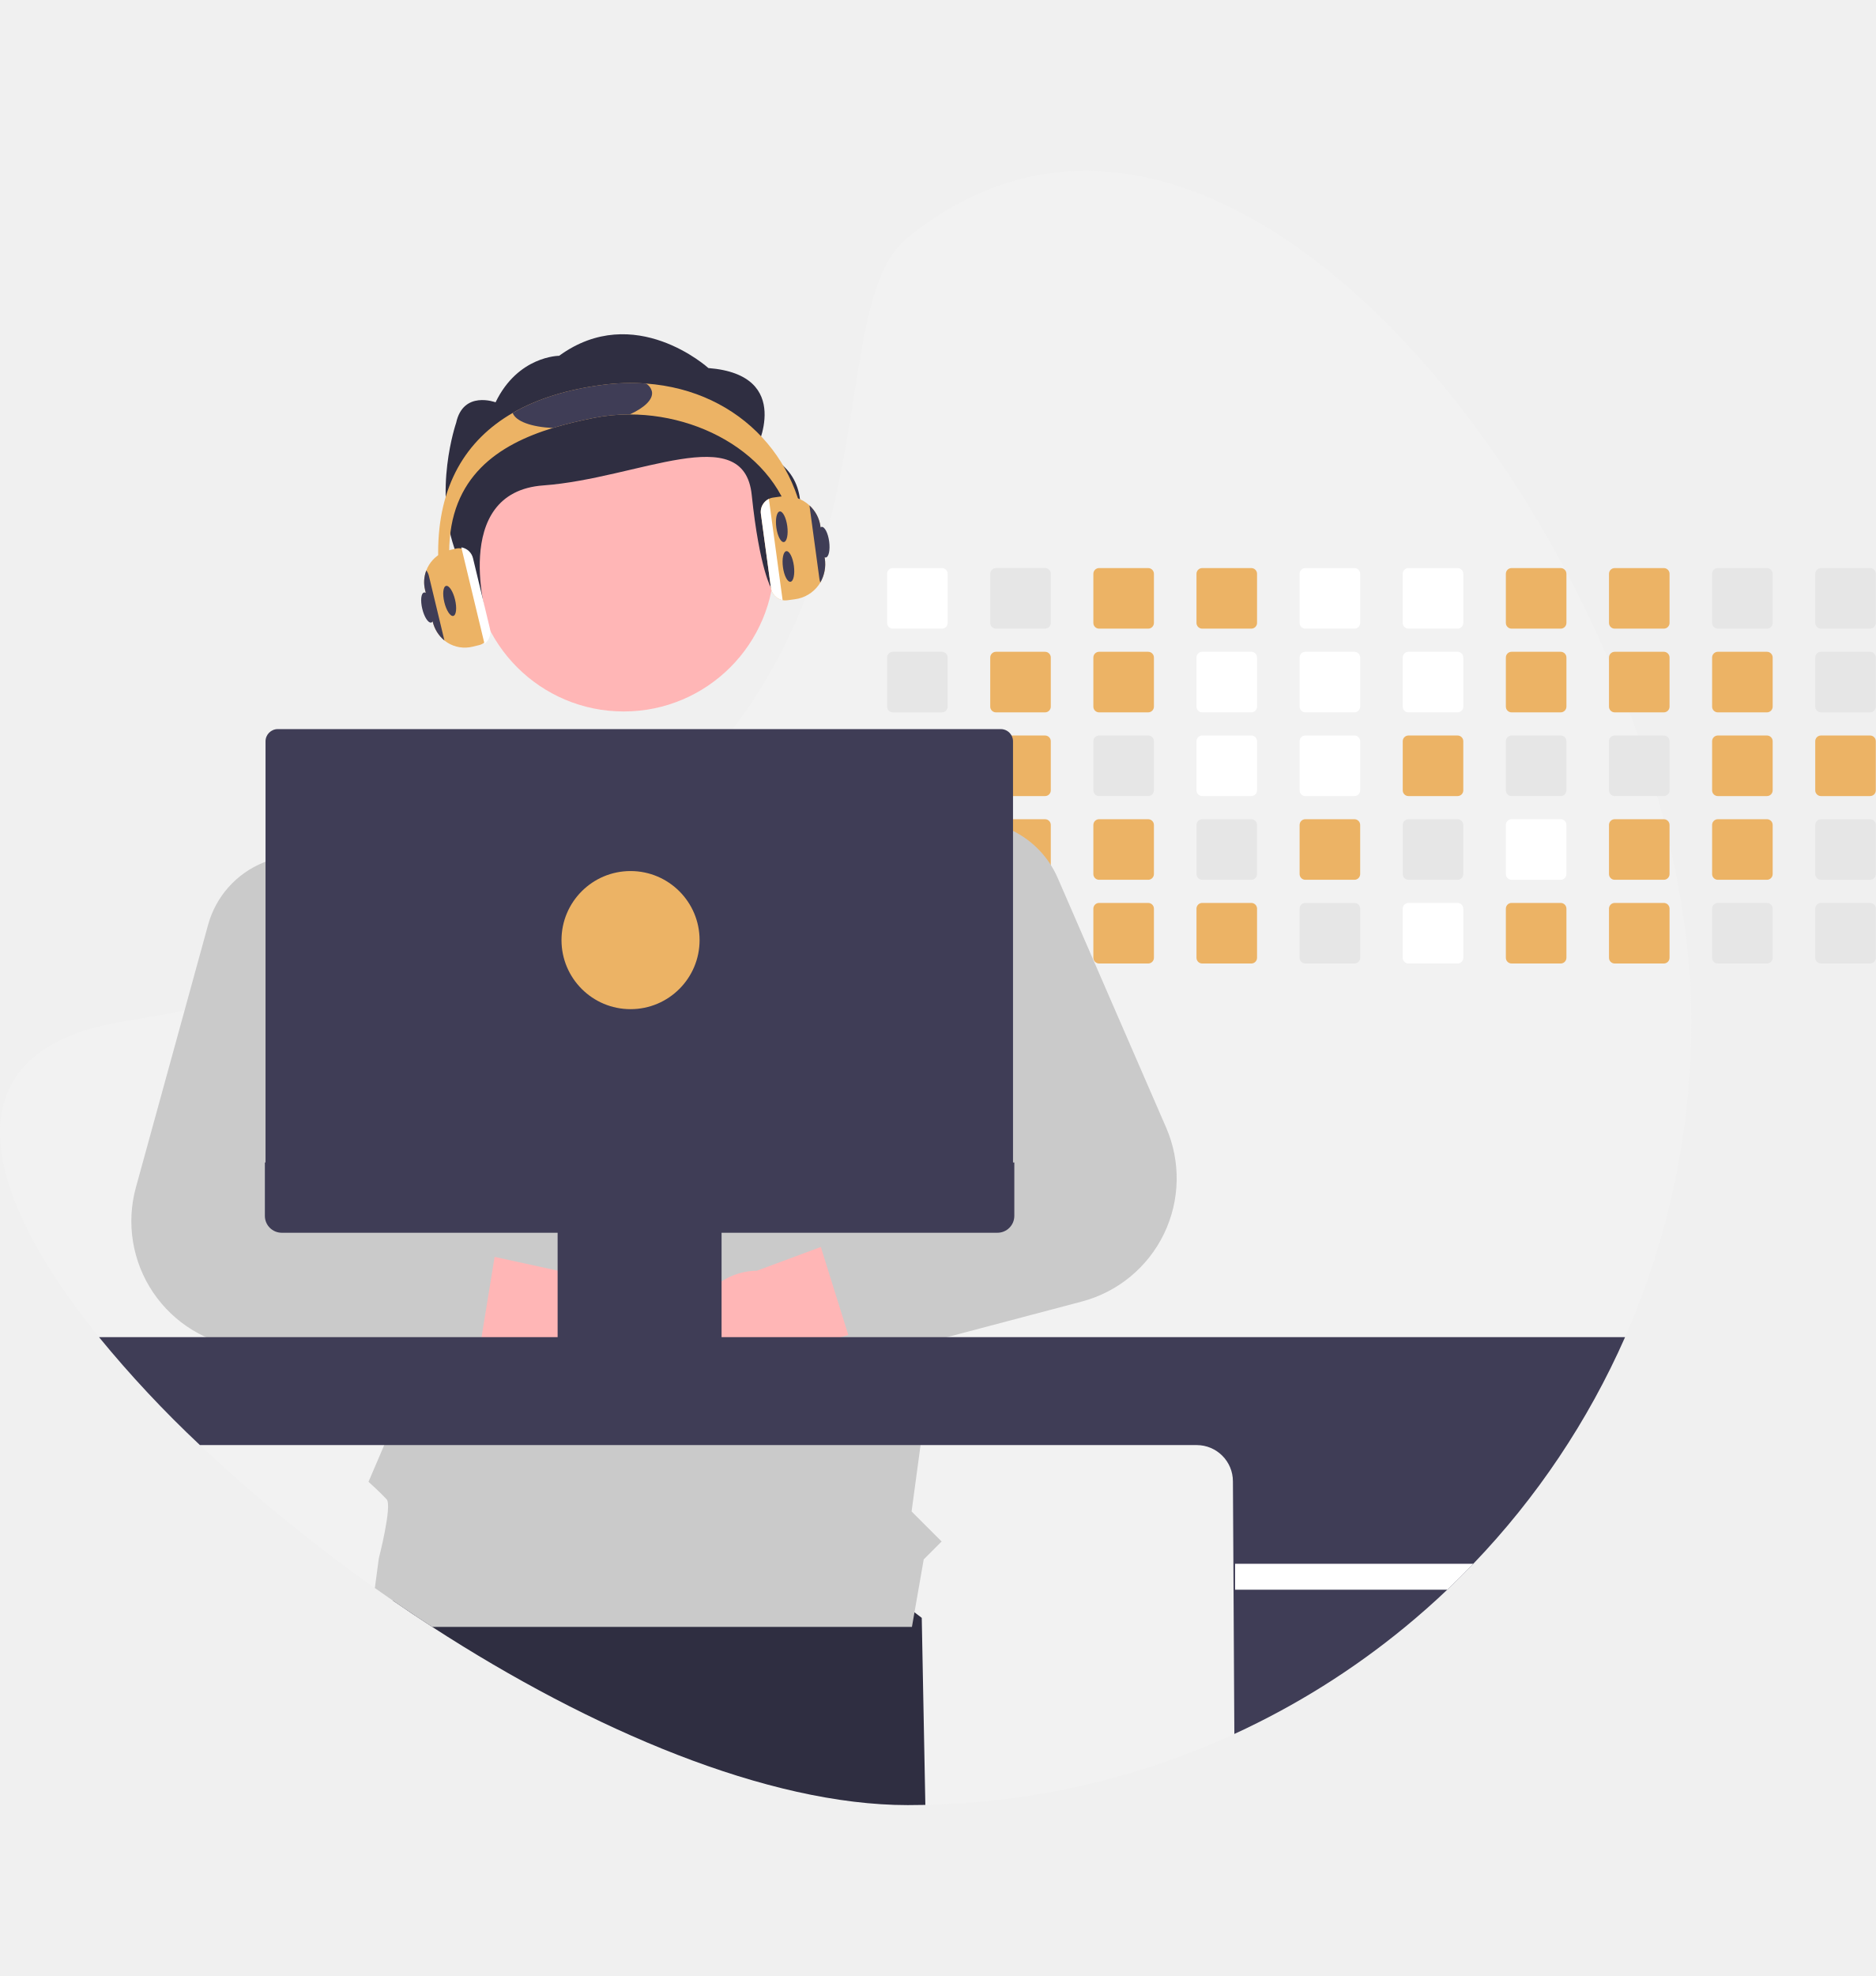
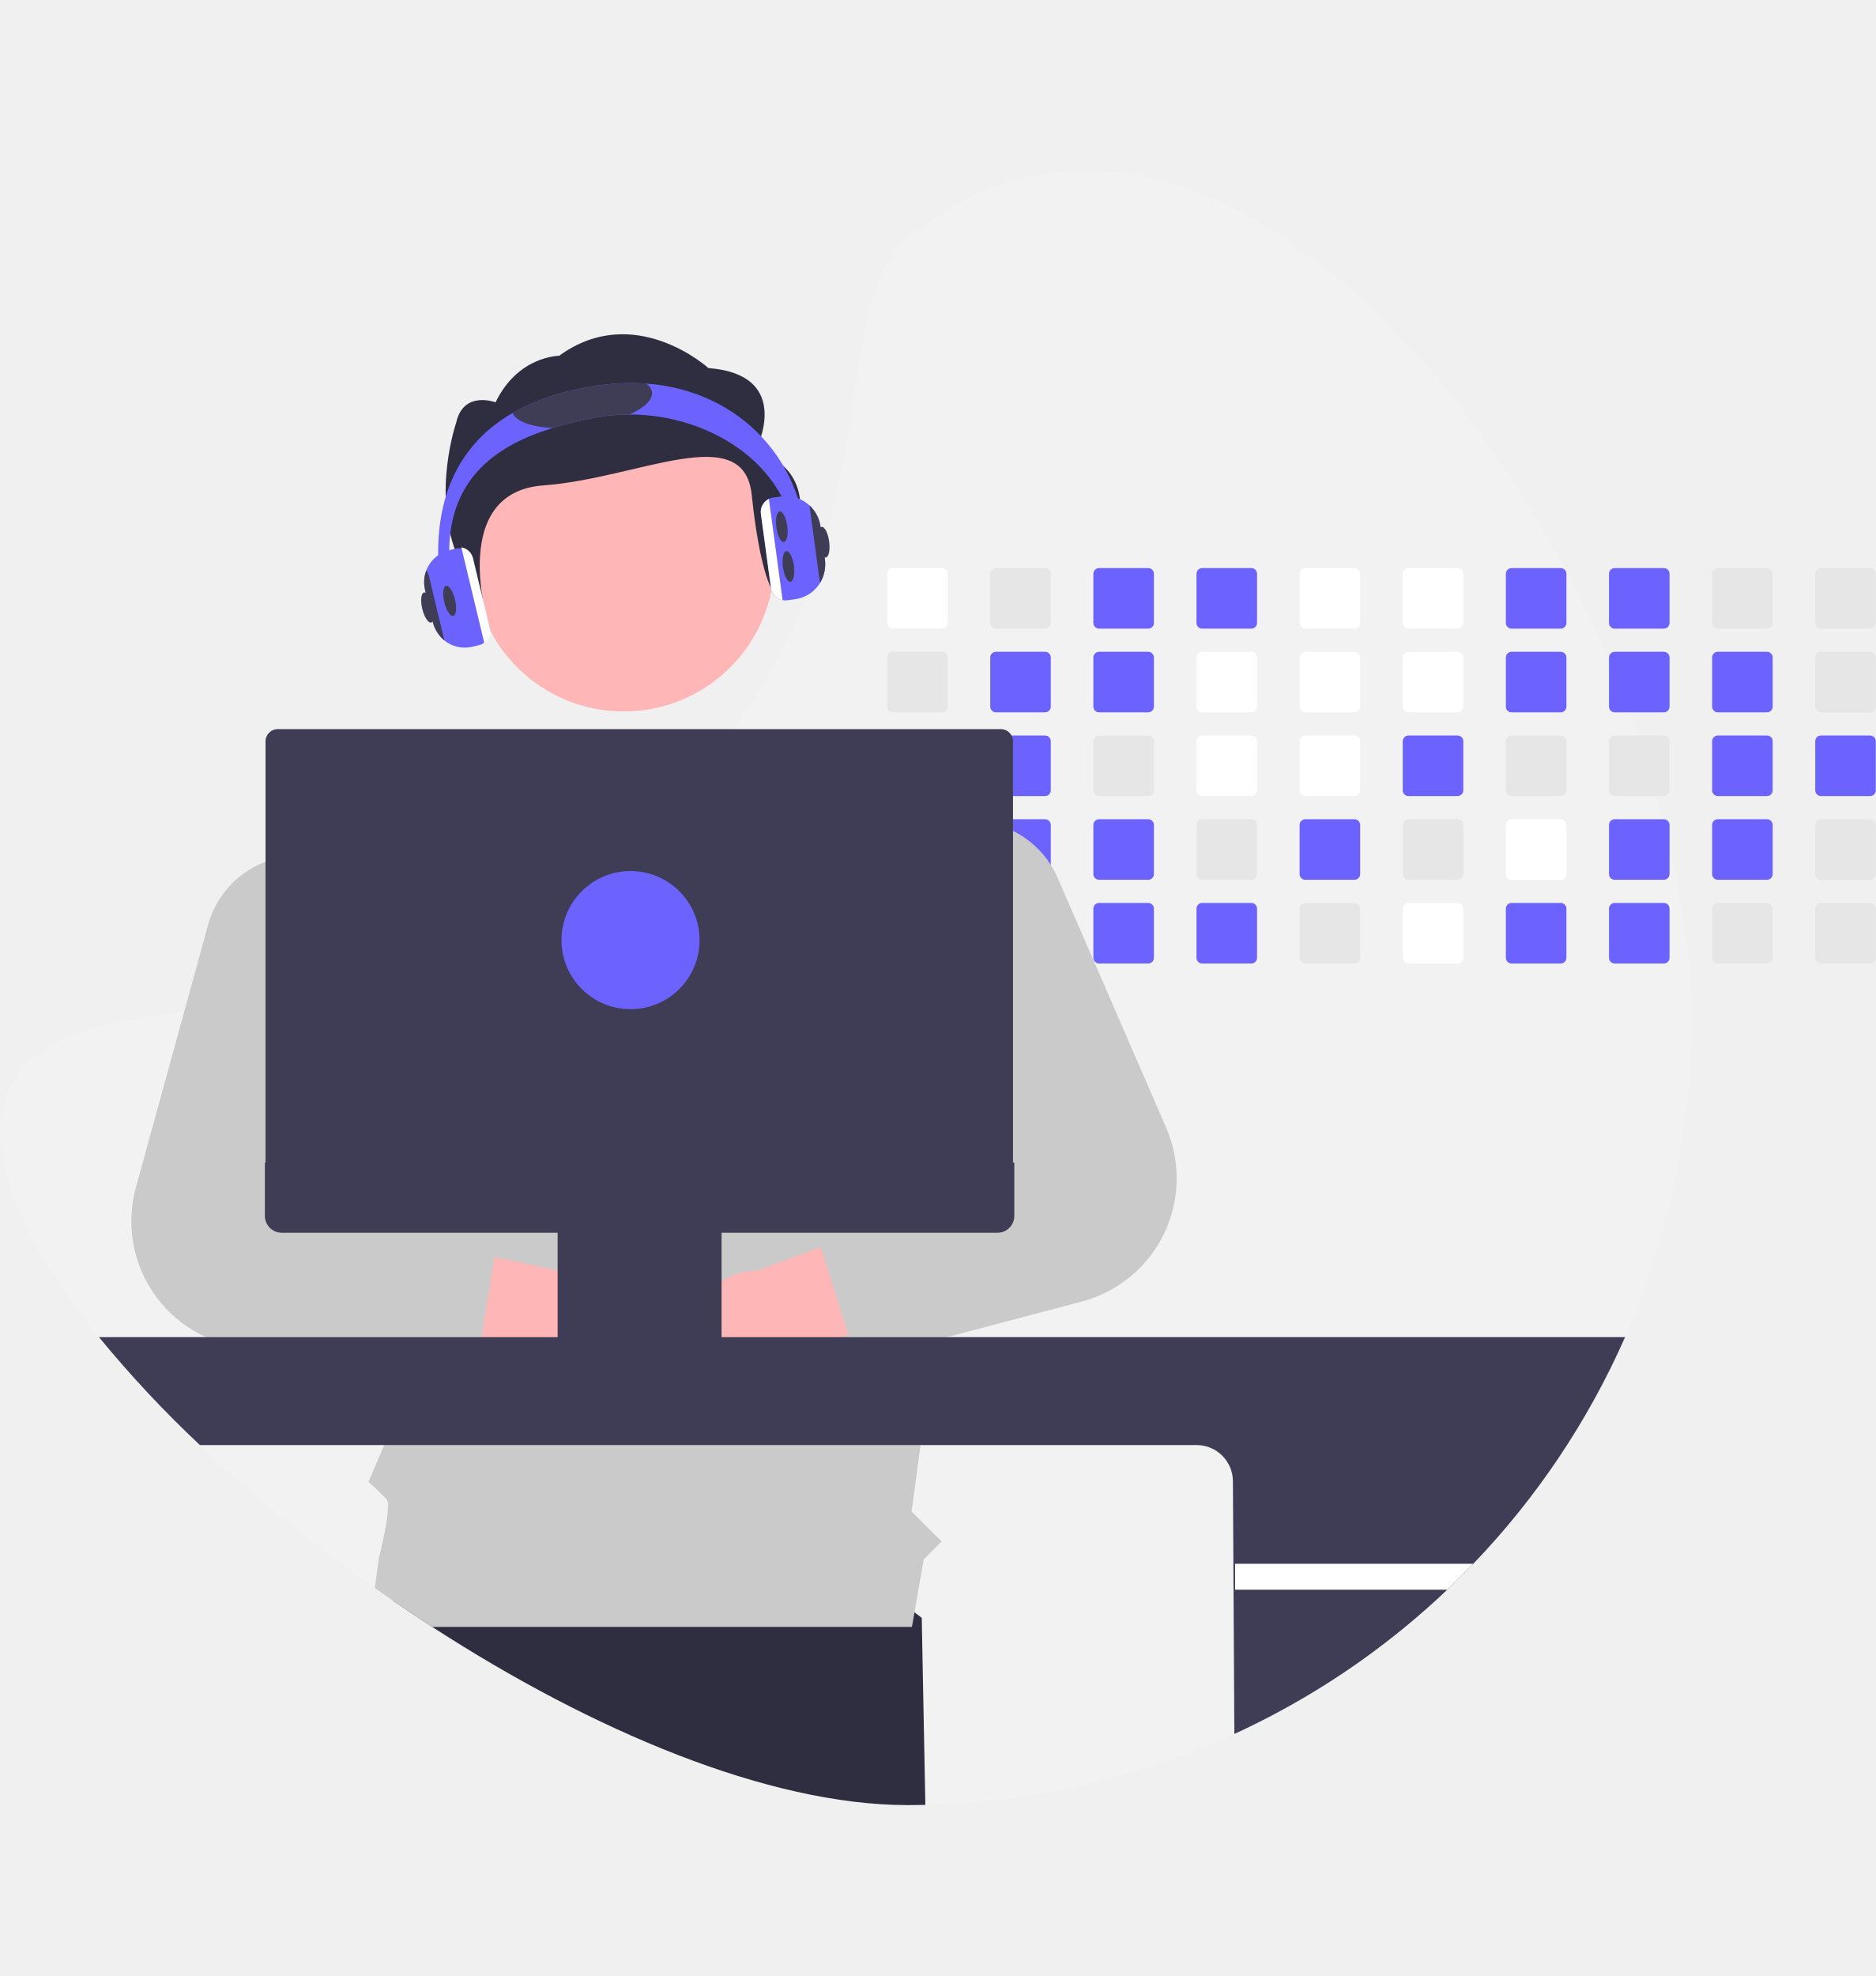
<svg xmlns="http://www.w3.org/2000/svg" data-name="Layer 1" width="475.538" height="500.83" viewBox="0 0 850.538 740.83">
  <path d="M941.609,465.125a354.21,354.21,0,0,1-98.85,245.9q-5.745,6.015-11.8,11.74-9.225,8.775-19.07,16.87a353.934,353.934,0,0,1-217.58,80.69q-3.975.09-7.98.09c-63.43,0-143.21-33.88-215.61-80.78q-8.985-5.82-17.81-11.91-4.125-2.82-8.21-5.72a730.43,730.43,0,0,1-79.32-64.8,514.116,514.116,0,0,1-45.75-48.92c-55.63-68.62-67.9-130.45,11.41-143.16q14.085-2.25,27.34-4.81,19.2-3.69,36.75-7.97,23.64-5.745,44.42-12.46,6.99-2.25,13.66-4.59c65.74-23.09,109.74-53.2,139.69-85.87q7.62-8.295,14.05-16.79a236.055,236.055,0,0,0,17.83-27.12,254.898,254.898,0,0,0,18.41-41.05l.27-.78c23.83-68.74,16.58-132.5,42.87-153.84,112.38-91.23,252.29,38.69,317.96,191.9q4.965,11.58,9.34,23.3,1.965,5.235,3.79,10.49,4.8,13.695,8.71,27.46,1.5,5.25,2.86,10.49c.97,3.77,1.9,7.53,2.76,11.29C938.139,412.305,941.609,439.455,941.609,465.125Z" transform="translate(-174.731 -79.58524)" fill="#f2f2f2" />
  <path d="M594.309,820.325q-3.975.09-7.98.09c-63.43,0-143.21-33.88-215.61-80.78q-8.985-5.82-17.81-11.91l5.16-31.4,156.21-20.74,78.4,59.95Z" transform="translate(-174.731 -79.58524)" fill="#2f2e41" />
  <path d="M601.829,259.635h-22.26a2.601,2.601,0,0,0-2.6,2.6v22.27a2.593,2.593,0,0,0,2.6,2.59h22.26a2.599,2.599,0,0,0,2.6-2.59v-22.27A2.608,2.608,0,0,0,601.829,259.635Z" transform="translate(-174.731 -79.58524)" fill="#fff" />
  <path d="M601.829,297.585h-22.26a2.601,2.601,0,0,0-2.6,2.6v22.27a2.593,2.593,0,0,0,2.6,2.59h22.26a2.599,2.599,0,0,0,2.6-2.59v-22.27A2.608,2.608,0,0,0,601.829,297.585Z" transform="translate(-174.731 -79.58524)" fill="#e6e6e6" />
  <path d="M601.829,335.535h-22.26a2.601,2.601,0,0,0-2.6,2.6v22.26a2.595,2.595,0,0,0,2.6,2.6h22.26a2.601,2.601,0,0,0,2.6-2.6v-22.26A2.608,2.608,0,0,0,601.829,335.535Z" transform="translate(-174.731 -79.58524)" fill="#e6e6e6" />
  <path d="M604.389,375.625a2.617,2.617,0,0,0-2.56-2.14h-22.26a2.601,2.601,0,0,0-2.6,2.6v22.26a2.595,2.595,0,0,0,2.6,2.6h22.26a2.601,2.601,0,0,0,2.6-2.6v-22.26A2.313,2.313,0,0,0,604.389,375.625Z" transform="translate(-174.731 -79.58524)" fill="#e6e6e6" />
  <path d="M602.839,411.635a2.634,2.634,0,0,0-1.01-.2h-22.26a2.595,2.595,0,0,0-2.6,2.6v22.26a2.588,2.588,0,0,0,2.6,2.6h22.26a2.601,2.601,0,0,0,2.6-2.6v-22.26A2.616,2.616,0,0,0,602.839,411.635Z" transform="translate(-174.731 -79.58524)" fill="#e6e6e6" />
  <path d="M648.589,259.635h-22.26a2.601,2.601,0,0,0-2.6,2.6v22.27a2.593,2.593,0,0,0,2.6,2.59h22.26a2.599,2.599,0,0,0,2.6-2.59v-22.27A2.608,2.608,0,0,0,648.589,259.635Z" transform="translate(-174.731 -79.58524)" fill="#e6e6e6" />
-   <path d="M648.589,297.585h-22.26a2.601,2.601,0,0,0-2.6,2.6v22.27a2.593,2.593,0,0,0,2.6,2.59h22.26a2.599,2.599,0,0,0,2.6-2.59v-22.27A2.608,2.608,0,0,0,648.589,297.585Z" transform="translate(-174.731 -79.58524)" fill="#ecb365" />
-   <path d="M648.589,335.535h-22.26a2.601,2.601,0,0,0-2.6,2.6v22.26a2.595,2.595,0,0,0,2.6,2.6h22.26a2.601,2.601,0,0,0,2.6-2.6v-22.26A2.608,2.608,0,0,0,648.589,335.535Z" transform="translate(-174.731 -79.58524)" fill="#ecb365" />
-   <path d="M648.589,373.485h-22.26a2.593,2.593,0,0,0-2.46,1.78,2.478,2.478,0,0,0-.14.82v22.26a2.595,2.595,0,0,0,2.6,2.6h22.26a2.601,2.601,0,0,0,2.6-2.6v-22.26A2.608,2.608,0,0,0,648.589,373.485Z" transform="translate(-174.731 -79.58524)" fill="#ecb365" />
+   <path d="M648.589,297.585h-22.26a2.601,2.601,0,0,0-2.6,2.6v22.27a2.593,2.593,0,0,0,2.6,2.59h22.26a2.599,2.599,0,0,0,2.6-2.59v-22.27A2.608,2.608,0,0,0,648.589,297.585Z" transform="translate(-174.731 -79.58524)" fill="#6c63ff" />
+   <path d="M648.589,335.535h-22.26a2.601,2.601,0,0,0-2.6,2.6v22.26a2.595,2.595,0,0,0,2.6,2.6h22.26a2.601,2.601,0,0,0,2.6-2.6v-22.26A2.608,2.608,0,0,0,648.589,335.535Z" transform="translate(-174.731 -79.58524)" fill="#6c63ff" />
+   <path d="M648.589,373.485h-22.26a2.593,2.593,0,0,0-2.46,1.78,2.478,2.478,0,0,0-.14.82v22.26a2.595,2.595,0,0,0,2.6,2.6h22.26a2.601,2.601,0,0,0,2.6-2.6v-22.26A2.608,2.608,0,0,0,648.589,373.485Z" transform="translate(-174.731 -79.58524)" fill="#6c63ff" />
  <path d="M648.589,411.435h-22.26a2.595,2.595,0,0,0-2.6,2.6v22.26a2.595,2.595,0,0,0,2.6,2.6h22.26a2.601,2.601,0,0,0,2.6-2.6v-22.26A2.601,2.601,0,0,0,648.589,411.435Z" transform="translate(-174.731 -79.58524)" fill="#e6e6e6" />
-   <path d="M695.349,259.635h-22.26a2.601,2.601,0,0,0-2.6,2.6v22.27a2.593,2.593,0,0,0,2.6,2.59h22.26a2.599,2.599,0,0,0,2.6-2.59v-22.27A2.608,2.608,0,0,0,695.349,259.635Z" transform="translate(-174.731 -79.58524)" fill="#ecb365" />
-   <path d="M695.349,297.585h-22.26a2.601,2.601,0,0,0-2.6,2.6v22.27a2.593,2.593,0,0,0,2.6,2.59h22.26a2.599,2.599,0,0,0,2.6-2.59v-22.27A2.608,2.608,0,0,0,695.349,297.585Z" transform="translate(-174.731 -79.58524)" fill="#ecb365" />
+   <path d="M695.349,259.635h-22.26a2.601,2.601,0,0,0-2.6,2.6v22.27a2.593,2.593,0,0,0,2.6,2.59h22.26a2.599,2.599,0,0,0,2.6-2.59v-22.27A2.608,2.608,0,0,0,695.349,259.635Z" transform="translate(-174.731 -79.58524)" fill="#6c63ff" />
+   <path d="M695.349,297.585h-22.26a2.601,2.601,0,0,0-2.6,2.6v22.27a2.593,2.593,0,0,0,2.6,2.59h22.26a2.599,2.599,0,0,0,2.6-2.59v-22.27A2.608,2.608,0,0,0,695.349,297.585Z" transform="translate(-174.731 -79.58524)" fill="#6c63ff" />
  <path d="M695.349,335.535h-22.26a2.601,2.601,0,0,0-2.6,2.6v22.26a2.595,2.595,0,0,0,2.6,2.6h22.26a2.601,2.601,0,0,0,2.6-2.6v-22.26A2.608,2.608,0,0,0,695.349,335.535Z" transform="translate(-174.731 -79.58524)" fill="#e6e6e6" />
-   <path d="M695.349,373.485h-22.26a2.601,2.601,0,0,0-2.6,2.6v22.26a2.595,2.595,0,0,0,2.6,2.6h22.26a2.601,2.601,0,0,0,2.6-2.6v-22.26A2.608,2.608,0,0,0,695.349,373.485Z" transform="translate(-174.731 -79.58524)" fill="#ecb365" />
-   <path d="M695.349,411.435h-22.26a2.595,2.595,0,0,0-2.6,2.6v22.26a2.595,2.595,0,0,0,2.6,2.6h22.26a2.601,2.601,0,0,0,2.6-2.6v-22.26A2.601,2.601,0,0,0,695.349,411.435Z" transform="translate(-174.731 -79.58524)" fill="#ecb365" />
-   <path d="M742.109,259.635h-22.26a2.601,2.601,0,0,0-2.6,2.6v22.27a2.593,2.593,0,0,0,2.6,2.59h22.26a2.599,2.599,0,0,0,2.6-2.59v-22.27A2.608,2.608,0,0,0,742.109,259.635Z" transform="translate(-174.731 -79.58524)" fill="#ecb365" />
+   <path d="M695.349,373.485h-22.26a2.601,2.601,0,0,0-2.6,2.6v22.26a2.595,2.595,0,0,0,2.6,2.6h22.26a2.601,2.601,0,0,0,2.6-2.6v-22.26A2.608,2.608,0,0,0,695.349,373.485Z" transform="translate(-174.731 -79.58524)" fill="#6c63ff" />
+   <path d="M695.349,411.435h-22.26a2.595,2.595,0,0,0-2.6,2.6v22.26a2.595,2.595,0,0,0,2.6,2.6h22.26a2.601,2.601,0,0,0,2.6-2.6v-22.26A2.601,2.601,0,0,0,695.349,411.435Z" transform="translate(-174.731 -79.58524)" fill="#6c63ff" />
+   <path d="M742.109,259.635h-22.26a2.601,2.601,0,0,0-2.6,2.6v22.27a2.593,2.593,0,0,0,2.6,2.59h22.26a2.599,2.599,0,0,0,2.6-2.59v-22.27A2.608,2.608,0,0,0,742.109,259.635Z" transform="translate(-174.731 -79.58524)" fill="#6c63ff" />
  <path d="M742.109,297.585h-22.26a2.601,2.601,0,0,0-2.6,2.6v22.27a2.593,2.593,0,0,0,2.6,2.59h22.26a2.599,2.599,0,0,0,2.6-2.59v-22.27A2.608,2.608,0,0,0,742.109,297.585Z" transform="translate(-174.731 -79.58524)" fill="#fff" />
  <path d="M742.109,335.535h-22.26a2.601,2.601,0,0,0-2.6,2.6v22.26a2.595,2.595,0,0,0,2.6,2.6h22.26a2.601,2.601,0,0,0,2.6-2.6v-22.26A2.608,2.608,0,0,0,742.109,335.535Z" transform="translate(-174.731 -79.58524)" fill="#fff" />
  <path d="M742.109,373.485h-22.26a2.601,2.601,0,0,0-2.6,2.6v22.26a2.595,2.595,0,0,0,2.6,2.6h22.26a2.601,2.601,0,0,0,2.6-2.6v-22.26A2.608,2.608,0,0,0,742.109,373.485Z" transform="translate(-174.731 -79.58524)" fill="#e6e6e6" />
-   <path d="M742.109,411.435h-22.26a2.595,2.595,0,0,0-2.6,2.6v22.26a2.595,2.595,0,0,0,2.6,2.6h22.26a2.601,2.601,0,0,0,2.6-2.6v-22.26A2.601,2.601,0,0,0,742.109,411.435Z" transform="translate(-174.731 -79.58524)" fill="#ecb365" />
+   <path d="M742.109,411.435h-22.26a2.595,2.595,0,0,0-2.6,2.6v22.26a2.595,2.595,0,0,0,2.6,2.6h22.26a2.601,2.601,0,0,0,2.6-2.6v-22.26A2.601,2.601,0,0,0,742.109,411.435Z" transform="translate(-174.731 -79.58524)" fill="#6c63ff" />
  <path d="M788.869,259.635h-22.27a2.599,2.599,0,0,0-2.59,2.6v22.27a2.591,2.591,0,0,0,2.59,2.59h22.27a2.599,2.599,0,0,0,2.6-2.59v-22.27A2.608,2.608,0,0,0,788.869,259.635Z" transform="translate(-174.731 -79.58524)" fill="#fff" />
  <path d="M788.869,297.585h-22.27a2.599,2.599,0,0,0-2.59,2.6v22.27a2.59,2.59,0,0,0,2.59,2.59h22.27a2.599,2.599,0,0,0,2.6-2.59v-22.27A2.608,2.608,0,0,0,788.869,297.585Z" transform="translate(-174.731 -79.58524)" fill="#fff" />
  <path d="M788.869,335.535h-22.27a2.599,2.599,0,0,0-2.59,2.6v22.26a2.593,2.593,0,0,0,2.59,2.6h22.27a2.601,2.601,0,0,0,2.6-2.6v-22.26A2.608,2.608,0,0,0,788.869,335.535Z" transform="translate(-174.731 -79.58524)" fill="#fff" />
-   <path d="M788.869,373.485h-22.27a2.599,2.599,0,0,0-2.59,2.6v22.26a2.593,2.593,0,0,0,2.59,2.6h22.27a2.601,2.601,0,0,0,2.6-2.6v-22.26A2.608,2.608,0,0,0,788.869,373.485Z" transform="translate(-174.731 -79.58524)" fill="#ecb365" />
+   <path d="M788.869,373.485h-22.27a2.599,2.599,0,0,0-2.59,2.6v22.26a2.593,2.593,0,0,0,2.59,2.6h22.27a2.601,2.601,0,0,0,2.6-2.6v-22.26A2.608,2.608,0,0,0,788.869,373.485Z" transform="translate(-174.731 -79.58524)" fill="#6c63ff" />
  <path d="M788.869,411.435h-22.27a2.593,2.593,0,0,0-2.59,2.6v22.26a2.593,2.593,0,0,0,2.59,2.6h22.27a2.601,2.601,0,0,0,2.6-2.6v-22.26A2.601,2.601,0,0,0,788.869,411.435Z" transform="translate(-174.731 -79.58524)" fill="#e6e6e6" />
  <path d="M835.629,259.635h-22.27a2.599,2.599,0,0,0-2.59,2.6v22.27a2.591,2.591,0,0,0,2.59,2.59h22.27a2.599,2.599,0,0,0,2.6-2.59v-22.27A2.608,2.608,0,0,0,835.629,259.635Z" transform="translate(-174.731 -79.58524)" fill="#fff" />
  <path d="M835.629,297.585h-22.27a2.599,2.599,0,0,0-2.59,2.6v22.27a2.59,2.59,0,0,0,2.59,2.59h22.27a2.599,2.599,0,0,0,2.6-2.59v-22.27A2.608,2.608,0,0,0,835.629,297.585Z" transform="translate(-174.731 -79.58524)" fill="#fff" />
-   <path d="M835.629,335.535h-22.27a2.599,2.599,0,0,0-2.59,2.6v22.26a2.593,2.593,0,0,0,2.59,2.6h22.27a2.601,2.601,0,0,0,2.6-2.6v-22.26A2.608,2.608,0,0,0,835.629,335.535Z" transform="translate(-174.731 -79.58524)" fill="#ecb365" />
+   <path d="M835.629,335.535h-22.27a2.599,2.599,0,0,0-2.59,2.6v22.26a2.593,2.593,0,0,0,2.59,2.6h22.27a2.601,2.601,0,0,0,2.6-2.6v-22.26A2.608,2.608,0,0,0,835.629,335.535Z" transform="translate(-174.731 -79.58524)" fill="#6c63ff" />
  <path d="M835.629,373.485h-22.27a2.599,2.599,0,0,0-2.59,2.6v22.26a2.593,2.593,0,0,0,2.59,2.6h22.27a2.601,2.601,0,0,0,2.6-2.6v-22.26A2.608,2.608,0,0,0,835.629,373.485Z" transform="translate(-174.731 -79.58524)" fill="#e6e6e6" />
  <path d="M835.629,411.435h-22.27a2.593,2.593,0,0,0-2.59,2.6v22.26a2.593,2.593,0,0,0,2.59,2.6h22.27a2.601,2.601,0,0,0,2.6-2.6v-22.26A2.601,2.601,0,0,0,835.629,411.435Z" transform="translate(-174.731 -79.58524)" fill="#fff" />
-   <path d="M882.389,259.635h-22.27a2.599,2.599,0,0,0-2.59,2.6v22.27a2.591,2.591,0,0,0,2.59,2.59h22.27a2.599,2.599,0,0,0,2.6-2.59v-22.27A2.608,2.608,0,0,0,882.389,259.635Z" transform="translate(-174.731 -79.58524)" fill="#ecb365" />
-   <path d="M882.389,297.585h-22.27a2.599,2.599,0,0,0-2.59,2.6v22.27a2.59,2.59,0,0,0,2.59,2.59h22.27a2.599,2.599,0,0,0,2.6-2.59v-22.27A2.608,2.608,0,0,0,882.389,297.585Z" transform="translate(-174.731 -79.58524)" fill="#ecb365" />
+   <path d="M882.389,259.635h-22.27a2.599,2.599,0,0,0-2.59,2.6v22.27a2.591,2.591,0,0,0,2.59,2.59h22.27a2.599,2.599,0,0,0,2.6-2.59v-22.27A2.608,2.608,0,0,0,882.389,259.635Z" transform="translate(-174.731 -79.58524)" fill="#6c63ff" />
+   <path d="M882.389,297.585h-22.27a2.599,2.599,0,0,0-2.59,2.6v22.27a2.59,2.59,0,0,0,2.59,2.59h22.27a2.599,2.599,0,0,0,2.6-2.59v-22.27A2.608,2.608,0,0,0,882.389,297.585Z" transform="translate(-174.731 -79.58524)" fill="#6c63ff" />
  <path d="M882.389,335.535h-22.27a2.599,2.599,0,0,0-2.59,2.6v22.26a2.593,2.593,0,0,0,2.59,2.6h22.27a2.601,2.601,0,0,0,2.6-2.6v-22.26A2.608,2.608,0,0,0,882.389,335.535Z" transform="translate(-174.731 -79.58524)" fill="#e6e6e6" />
  <path d="M882.389,373.485h-22.27a2.599,2.599,0,0,0-2.59,2.6v22.26a2.593,2.593,0,0,0,2.59,2.6h22.27a2.601,2.601,0,0,0,2.6-2.6v-22.26A2.608,2.608,0,0,0,882.389,373.485Z" transform="translate(-174.731 -79.58524)" fill="#fff" />
-   <path d="M882.389,411.435h-22.27a2.593,2.593,0,0,0-2.59,2.6v22.26a2.593,2.593,0,0,0,2.59,2.6h22.27a2.601,2.601,0,0,0,2.6-2.6v-22.26A2.601,2.601,0,0,0,882.389,411.435Z" transform="translate(-174.731 -79.58524)" fill="#ecb365" />
-   <path d="M929.149,259.635h-22.27a2.599,2.599,0,0,0-2.59,2.6v22.27a2.591,2.591,0,0,0,2.59,2.59h22.27a2.599,2.599,0,0,0,2.6-2.59v-22.27A2.608,2.608,0,0,0,929.149,259.635Z" transform="translate(-174.731 -79.58524)" fill="#ecb365" />
-   <path d="M929.149,297.585h-22.27a2.599,2.599,0,0,0-2.59,2.6v22.27a2.59,2.59,0,0,0,2.59,2.59h22.27a2.599,2.599,0,0,0,2.6-2.59v-22.27A2.608,2.608,0,0,0,929.149,297.585Z" transform="translate(-174.731 -79.58524)" fill="#ecb365" />
+   <path d="M882.389,411.435h-22.27a2.593,2.593,0,0,0-2.59,2.6v22.26a2.593,2.593,0,0,0,2.59,2.6h22.27a2.601,2.601,0,0,0,2.6-2.6v-22.26A2.601,2.601,0,0,0,882.389,411.435Z" transform="translate(-174.731 -79.58524)" fill="#6c63ff" />
+   <path d="M929.149,259.635h-22.27a2.599,2.599,0,0,0-2.59,2.6v22.27a2.591,2.591,0,0,0,2.59,2.59h22.27a2.599,2.599,0,0,0,2.6-2.59v-22.27A2.608,2.608,0,0,0,929.149,259.635Z" transform="translate(-174.731 -79.58524)" fill="#6c63ff" />
+   <path d="M929.149,297.585h-22.27a2.599,2.599,0,0,0-2.59,2.6v22.27a2.59,2.59,0,0,0,2.59,2.59h22.27a2.599,2.599,0,0,0,2.6-2.59v-22.27A2.608,2.608,0,0,0,929.149,297.585Z" transform="translate(-174.731 -79.58524)" fill="#6c63ff" />
  <path d="M929.149,335.535h-22.27a2.599,2.599,0,0,0-2.59,2.6v22.26a2.593,2.593,0,0,0,2.59,2.6h22.27a2.601,2.601,0,0,0,2.6-2.6v-22.26A2.608,2.608,0,0,0,929.149,335.535Z" transform="translate(-174.731 -79.58524)" fill="#e6e6e6" />
-   <path d="M929.149,373.485h-22.27a2.599,2.599,0,0,0-2.59,2.6v22.26a2.593,2.593,0,0,0,2.59,2.6h22.27a2.601,2.601,0,0,0,2.6-2.6v-22.26A2.608,2.608,0,0,0,929.149,373.485Z" transform="translate(-174.731 -79.58524)" fill="#ecb365" />
-   <path d="M929.149,411.435h-22.27a2.593,2.593,0,0,0-2.59,2.6v22.26a2.593,2.593,0,0,0,2.59,2.6h22.27a2.601,2.601,0,0,0,2.6-2.6v-22.26A2.601,2.601,0,0,0,929.149,411.435Z" transform="translate(-174.731 -79.58524)" fill="#ecb365" />
+   <path d="M929.149,373.485h-22.27a2.599,2.599,0,0,0-2.59,2.6v22.26a2.593,2.593,0,0,0,2.59,2.6h22.27a2.601,2.601,0,0,0,2.6-2.6v-22.26A2.608,2.608,0,0,0,929.149,373.485Z" transform="translate(-174.731 -79.58524)" fill="#6c63ff" />
+   <path d="M929.149,411.435h-22.27a2.593,2.593,0,0,0-2.59,2.6v22.26a2.593,2.593,0,0,0,2.59,2.6h22.27a2.601,2.601,0,0,0,2.6-2.6v-22.26A2.601,2.601,0,0,0,929.149,411.435Z" transform="translate(-174.731 -79.58524)" fill="#6c63ff" />
  <path d="M975.909,259.635h-22.27a2.599,2.599,0,0,0-2.59,2.6v22.27a2.591,2.591,0,0,0,2.59,2.59h22.27a2.599,2.599,0,0,0,2.6-2.59v-22.27A2.608,2.608,0,0,0,975.909,259.635Z" transform="translate(-174.731 -79.58524)" fill="#e6e6e6" />
-   <path d="M975.909,297.585h-22.27a2.599,2.599,0,0,0-2.59,2.6v22.27a2.59,2.59,0,0,0,2.59,2.59h22.27a2.599,2.599,0,0,0,2.6-2.59v-22.27A2.608,2.608,0,0,0,975.909,297.585Z" transform="translate(-174.731 -79.58524)" fill="#ecb365" />
-   <path d="M975.909,335.535h-22.27a2.599,2.599,0,0,0-2.59,2.6v22.26a2.593,2.593,0,0,0,2.59,2.6h22.27a2.601,2.601,0,0,0,2.6-2.6v-22.26A2.608,2.608,0,0,0,975.909,335.535Z" transform="translate(-174.731 -79.58524)" fill="#ecb365" />
-   <path d="M975.909,373.485h-22.27a2.599,2.599,0,0,0-2.59,2.6v22.26a2.593,2.593,0,0,0,2.59,2.6h22.27a2.601,2.601,0,0,0,2.6-2.6v-22.26A2.608,2.608,0,0,0,975.909,373.485Z" transform="translate(-174.731 -79.58524)" fill="#ecb365" />
+   <path d="M975.909,297.585h-22.27a2.599,2.599,0,0,0-2.59,2.6v22.27a2.59,2.59,0,0,0,2.59,2.59h22.27a2.599,2.599,0,0,0,2.6-2.59v-22.27A2.608,2.608,0,0,0,975.909,297.585Z" transform="translate(-174.731 -79.58524)" fill="#6c63ff" />
+   <path d="M975.909,335.535h-22.27a2.599,2.599,0,0,0-2.59,2.6v22.26a2.593,2.593,0,0,0,2.59,2.6h22.27a2.601,2.601,0,0,0,2.6-2.6v-22.26A2.608,2.608,0,0,0,975.909,335.535Z" transform="translate(-174.731 -79.58524)" fill="#6c63ff" />
+   <path d="M975.909,373.485h-22.27a2.599,2.599,0,0,0-2.59,2.6v22.26a2.593,2.593,0,0,0,2.59,2.6h22.27a2.601,2.601,0,0,0,2.6-2.6v-22.26A2.608,2.608,0,0,0,975.909,373.485Z" transform="translate(-174.731 -79.58524)" fill="#6c63ff" />
  <path d="M975.909,411.435h-22.27a2.593,2.593,0,0,0-2.59,2.6v22.26a2.593,2.593,0,0,0,2.59,2.6h22.27a2.601,2.601,0,0,0,2.6-2.6v-22.26A2.601,2.601,0,0,0,975.909,411.435Z" transform="translate(-174.731 -79.58524)" fill="#e6e6e6" />
  <path d="M1022.669,259.635h-22.27a2.599,2.599,0,0,0-2.59,2.6v22.27a2.591,2.591,0,0,0,2.59,2.59h22.27a2.599,2.599,0,0,0,2.6-2.59v-22.27A2.608,2.608,0,0,0,1022.669,259.635Z" transform="translate(-174.731 -79.58524)" fill="#e6e6e6" />
  <path d="M1022.669,297.585h-22.27a2.599,2.599,0,0,0-2.59,2.6v22.27a2.591,2.591,0,0,0,2.59,2.59h22.27a2.599,2.599,0,0,0,2.6-2.59v-22.27A2.608,2.608,0,0,0,1022.669,297.585Z" transform="translate(-174.731 -79.58524)" fill="#e6e6e6" />
-   <path d="M1022.669,335.535h-22.27a2.599,2.599,0,0,0-2.59,2.6v22.26a2.593,2.593,0,0,0,2.59,2.6h22.27a2.601,2.601,0,0,0,2.6-2.6v-22.26A2.608,2.608,0,0,0,1022.669,335.535Z" transform="translate(-174.731 -79.58524)" fill="#ecb365" />
+   <path d="M1022.669,335.535h-22.27a2.599,2.599,0,0,0-2.59,2.6v22.26a2.593,2.593,0,0,0,2.59,2.6h22.27a2.601,2.601,0,0,0,2.6-2.6v-22.26A2.608,2.608,0,0,0,1022.669,335.535Z" transform="translate(-174.731 -79.58524)" fill="#6c63ff" />
  <path d="M1022.669,373.485h-22.27a2.599,2.599,0,0,0-2.59,2.6v22.26a2.593,2.593,0,0,0,2.59,2.6h22.27a2.601,2.601,0,0,0,2.6-2.6v-22.26A2.608,2.608,0,0,0,1022.669,373.485Z" transform="translate(-174.731 -79.58524)" fill="#e6e6e6" />
  <path d="M1022.669,411.435h-22.27a2.593,2.593,0,0,0-2.59,2.6v22.26a2.593,2.593,0,0,0,2.59,2.6h22.27a2.601,2.601,0,0,0,2.6-2.6v-22.26A2.601,2.601,0,0,0,1022.669,411.435Z" transform="translate(-174.731 -79.58524)" fill="#e6e6e6" />
  <polygon points="336.095 660.051 335.475 660.051 336.005 659.981 336.095 660.051" fill="#2f2e41" />
  <circle id="b6132315-04e2-4cdb-a713-107c9cd58b0b" data-name="ab6171fa-7d69-4734-b81c-8dff60f9761b" cx="282.814" cy="176.733" r="68.322" fill="#ffb6b6" />
  <path id="f4304bdd-ba2d-4fff-b404-410205410c5d-139" data-name="bf427902-b9bf-4946-b5d7-5c1c7e04535e" d="M517.377,206.226s17.869-34.161-21.444-37.266c0,0-33.515-30.402-67.676-5.558,0,0-18.633,0-28.823,21.086,0,0-14.655-5.558-17.876,9.317,0,0-10.723,31.055,0,59.005,10.723,27.95,14.285,31.055,14.285,31.055s-17.621-58.598,25.27-61.704,90.887-29.909,94.461,4.251,8.953,42.578,8.953,42.578S558.479,220.201,517.377,206.226Z" transform="translate(-174.731 -79.58524)" fill="#2f2e41" />
  <path d="M634.279,424.695l-.22,1.16-2.47,13.04-17.07,90.2-1.01,5.31-2.12,11.23-2.9,15.32-6.43,33.95-1.84,9.73-.69,3.65-.24,1.28-1.91,10.07-.58,3.04-4.66,34.53-4.07,30.09,13.62,13.62-8.12,8.12-5.33,30.53.01.07H370.719q-13.2-8.55-26.02-17.63l1.79-13.4s6.16-23.93,3.57-26.79c-2.58-2.86-8.24-7.97-8.24-7.97l7.13-16.64.99-2.31-1.66-34.43-.04-.83-.55-11.35-.07-1.46-.11-2.19-2.11-43.68-.04-.72-.64-13.24-.6-12.59-.26-5.31-2.57-53.13-1.74-36.08-1.52-31.41,6.11-2.07,65.35-22.21,27.07-35.19,56.34.42,27.58.21,46.02,42.68,10.47,5,.08.04,7.51,3.59,19.04,9.09,20.13,9.62,10.33,4.93Z" transform="translate(-174.731 -79.58524)" fill="#cacaca" />
  <path d="M443.84,637.136a30.286,30.286,0,0,1-40.664-22.43L296.617,599.588l37.043-41.902,95.511,20.78a30.45,30.45,0,0,1,14.669,58.67Z" transform="translate(-174.731 -79.58524)" fill="#ffb6b6" />
  <path d="M396.329,560.955a13.522,13.522,0,0,0-7.89-4.87l-43.72-9.09-4.49-.93a18.933,18.933,0,0,1-12.53-9.07,19.161,19.161,0,0,1-2.45-7.9,18.895,18.895,0,0,1,.89-7.48l15.15-45.65,9.83-29.62a41.792,41.792,0,0,0,2.09-11.05,43.349,43.349,0,0,0-9.07-28.89,42.693,42.693,0,0,0-49.01-13.64c-.25.09-.51.19-.76.29a42.583,42.583,0,0,0-25.31,28.41l-10.68,38.85-22.03,80.09a57.766,57.766,0,0,0,48.96,72.68l62.97,7.38,29.14,3.42a13.497,13.497,0,0,0,14.84-10.73,4.895,4.895,0,0,0,.11-.55l.7-4.32,5.93-36.38.06-.37A13.475,13.475,0,0,0,396.329,560.955Z" transform="translate(-174.731 -79.58524)" fill="#cacaca" />
  <path d="M511.714,638.302a30.286,30.286,0,0,0,37.094-27.94l103.362-29.994L609.588,544.109l-91.626,34.041a30.45,30.45,0,0,0-6.249,60.152Z" transform="translate(-174.731 -79.58524)" fill="#ffb6b6" />
  <path d="M703.489,513.275,654.329,400.135a42.819,42.819,0,0,0-20.27-21.35,43.356,43.356,0,0,0-8.78-3.2c-.47-.12-.94-.23-1.41-.32a42.132,42.132,0,0,0-19.48.36,42.814,42.814,0,0,0-27.34,21.73,1.004,1.004,0,0,0-.08.14,43.1,43.1,0,0,0-.37,38.85l.61,1.22,34.74,69.77a18.9,18.9,0,0,1-10.5,26.19l-2.44.88-43.88,15.85a13.497,13.497,0,0,0-8.33,16.79l.11.35,12.3,39.36c.06.18.12.36.19.54a7.054,7.054,0,0,0,.4.99,13.482,13.482,0,0,0,15.81,7.53l23.68-6.25,4.83-1.28,61.15-16.15a57.76,57.76,0,0,0,38.22-78.86Z" transform="translate(-174.731 -79.58524)" fill="#cacaca" />
  <path d="M219.629,608.285a514.116,514.116,0,0,0,45.75,48.92h451.97a16.446,16.446,0,0,1,16.42,16.43l.65,114.53a355.43,355.43,0,0,0,77.47-48.53q9.84-8.085,19.07-16.87,6.045-5.73,11.8-11.74a355.629,355.629,0,0,0,68.82-102.74Z" transform="translate(-174.731 -79.58524)" fill="#3f3d56" />
  <path d="M842.759,711.025q-5.745,6.015-11.8,11.74H734.749v-11.74Z" transform="translate(-174.731 -79.58524)" fill="#fff" />
  <path d="M633.379,335.535a5.538,5.538,0,0,0-4.87-2.9H300.669a5.555,5.555,0,0,0-5.54,5.55v196.22H634.059V338.185A5.385,5.385,0,0,0,633.379,335.535Z" transform="translate(-174.731 -79.58524)" fill="#3f3d56" />
  <path d="M294.832,529.092V553.306a7.644,7.644,0,0,0,7.644,7.644H427.573v47.787h-1.662a.993.993,0,0,0-.993.993v3.324a.993.993,0,0,0,.993.993h77.658a.993.993,0,0,0,.993-.993v-3.324a.993.993,0,0,0-.993-.993h-1.662V560.95H627.004a7.644,7.644,0,0,0,7.644-7.644V529.092Z" transform="translate(-174.731 -79.58524)" fill="#3f3d56" />
-   <circle cx="285.903" cy="348.704" r="31.306" fill="#ecb365" />
-   <path d="M540.399,252.585h-5c0-37.8-37.41-62.57-75.15-62.59a82.382,82.382,0,0,0-16.35,1.59c-6.06,1.21-12.35,2.66-18.53,4.55-24.37,7.47-46.97,21.91-46.97,56.45a78.591,78.591,0,0,0,2.54,19.88l-4.84,1.26a83.876,83.876,0,0,1-2.7-21.14c0-30.18,12.39-50.91,33.79-63.27,11.25-6.5,24.98-10.69,40.71-12.73a97.131,97.131,0,0,1,19.75-.6C511.049,179.105,540.399,212.385,540.399,252.585Z" transform="translate(-174.731 -79.58524)" fill="#ecb365" />
-   <path d="M548.729,255.355l-1.97-14.56a15.71,15.71,0,0,0-5-9.56,15.816,15.816,0,0,0-13.25-4l-3.13.43a6.524,6.524,0,0,0-4.35,2.53,6.548,6.548,0,0,0-1.29,4.87l4.55,33.54a6.577,6.577,0,0,0,5.3,5.57,6.154,6.154,0,0,0,1.22.12,6.499,6.499,0,0,0,.88-.06l3.5-.47a15.791,15.791,0,0,0,10.74-6.43c.27-.38.53-.77.77-1.17A16.748,16.748,0,0,0,548.729,255.355Z" transform="translate(-174.731 -79.58524)" fill="#ecb365" />
+   <circle cx="285.903" cy="348.704" r="31.306" fill="#6c63ff" />
+   <path d="M540.399,252.585h-5c0-37.8-37.41-62.57-75.15-62.59a82.382,82.382,0,0,0-16.35,1.59c-6.06,1.21-12.35,2.66-18.53,4.55-24.37,7.47-46.97,21.91-46.97,56.45a78.591,78.591,0,0,0,2.54,19.88l-4.84,1.26a83.876,83.876,0,0,1-2.7-21.14c0-30.18,12.39-50.91,33.79-63.27,11.25-6.5,24.98-10.69,40.71-12.73a97.131,97.131,0,0,1,19.75-.6C511.049,179.105,540.399,212.385,540.399,252.585Z" transform="translate(-174.731 -79.58524)" fill="#6c63ff" />
+   <path d="M548.729,255.355l-1.97-14.56a15.71,15.71,0,0,0-5-9.56,15.816,15.816,0,0,0-13.25-4l-3.13.43a6.524,6.524,0,0,0-4.35,2.53,6.548,6.548,0,0,0-1.29,4.87l4.55,33.54a6.577,6.577,0,0,0,5.3,5.57,6.154,6.154,0,0,0,1.22.12,6.499,6.499,0,0,0,.88-.06l3.5-.47a15.791,15.791,0,0,0,10.74-6.43c.27-.38.53-.77.77-1.17A16.748,16.748,0,0,0,548.729,255.355Z" transform="translate(-174.731 -79.58524)" fill="#6c63ff" />
  <path d="M523.359,228.275a6.432,6.432,0,0,0-2.33,1.92,6.548,6.548,0,0,0-1.29,4.87l4.55,33.54a6.577,6.577,0,0,0,5.3,5.57Z" transform="translate(-174.731 -79.58524)" fill="#fff" />
  <path d="M548.729,255.355l-1.97-14.56a15.71,15.71,0,0,0-5-9.56l4.53,33.37a6.176,6.176,0,0,0,.41,1.56A16.748,16.748,0,0,0,548.729,255.355Z" transform="translate(-174.731 -79.58524)" fill="#3f3d56" />
  <ellipse cx="532.218" cy="258.909" rx="2.5" ry="7" transform="translate(-204.7047 -5.69071) rotate(-7.72549)" fill="#3f3d56" />
  <ellipse cx="529.218" cy="240.909" rx="2.5" ry="7" transform="translate(-202.3122 -6.25736) rotate(-7.72549)" fill="#3f3d56" />
  <ellipse cx="548.218" cy="247.909" rx="2.5" ry="7" transform="translate(-203.0808 -3.63971) rotate(-7.72549)" fill="#3f3d56" />
  <path d="M460.249,189.995a82.382,82.382,0,0,0-16.35,1.59c-6.06,1.21-12.35,2.66-18.53,4.55-9.65-.47-16.75-2.97-18.18-6.82,11.25-6.5,24.98-10.69,40.71-12.73a97.131,97.131,0,0,1,19.75-.6,5.727,5.727,0,0,1,2.72,3.82C470.839,183.285,466.869,186.985,460.249,189.995Z" transform="translate(-174.731 -79.58524)" fill="#3f3d56" />
-   <path d="M396.409,287.285l-7.7-32.01a6.024,6.024,0,0,0-4.88-4.55,6.733,6.733,0,0,0-1-.08,6.026,6.026,0,0,0-1.4.17l-2.98.72a14.904,14.904,0,0,0-10.99,17.96l3.45,14.36a15.845,15.845,0,0,0,5.34,8.62,14.045,14.045,0,0,0,1.36.97,14.809,14.809,0,0,0,11.37,1.84l2.97-.72a5.84,5.84,0,0,0,2.17-1.01A5.993,5.993,0,0,0,396.409,287.285Z" transform="translate(-174.731 -79.58524)" fill="#ecb365" />
+   <path d="M396.409,287.285l-7.7-32.01a6.024,6.024,0,0,0-4.88-4.55,6.733,6.733,0,0,0-1-.08,6.026,6.026,0,0,0-1.4.17l-2.98.72a14.904,14.904,0,0,0-10.99,17.96l3.45,14.36a15.845,15.845,0,0,0,5.34,8.62,14.045,14.045,0,0,0,1.36.97,14.809,14.809,0,0,0,11.37,1.84l2.97-.72a5.84,5.84,0,0,0,2.17-1.01A5.993,5.993,0,0,0,396.409,287.285Z" transform="translate(-174.731 -79.58524)" fill="#6c63ff" />
  <ellipse cx="378.629" cy="274.523" rx="2.5" ry="7" transform="translate(-228.4506 16.61926) rotate(-13.53051)" fill="#3f3d56" />
  <ellipse cx="368.629" cy="277.523" rx="2.5" ry="7" transform="translate(-229.4301 14.36289) rotate(-13.53051)" fill="#3f3d56" />
  <path d="M396.899,287.165l-7.7-32.01a6.532,6.532,0,0,0-5.29-4.92l10.51,43.72A6.511,6.511,0,0,0,396.899,287.165Z" transform="translate(-174.731 -79.58524)" fill="#fff" />
  <path d="M369.199,263.155a6.476,6.476,0,0,0-1.17-2.45,14.725,14.725,0,0,0-.57,8.79l3.45,14.36a15.845,15.845,0,0,0,5.34,8.62Z" transform="translate(-174.731 -79.58524)" fill="#3f3d56" />
</svg>
